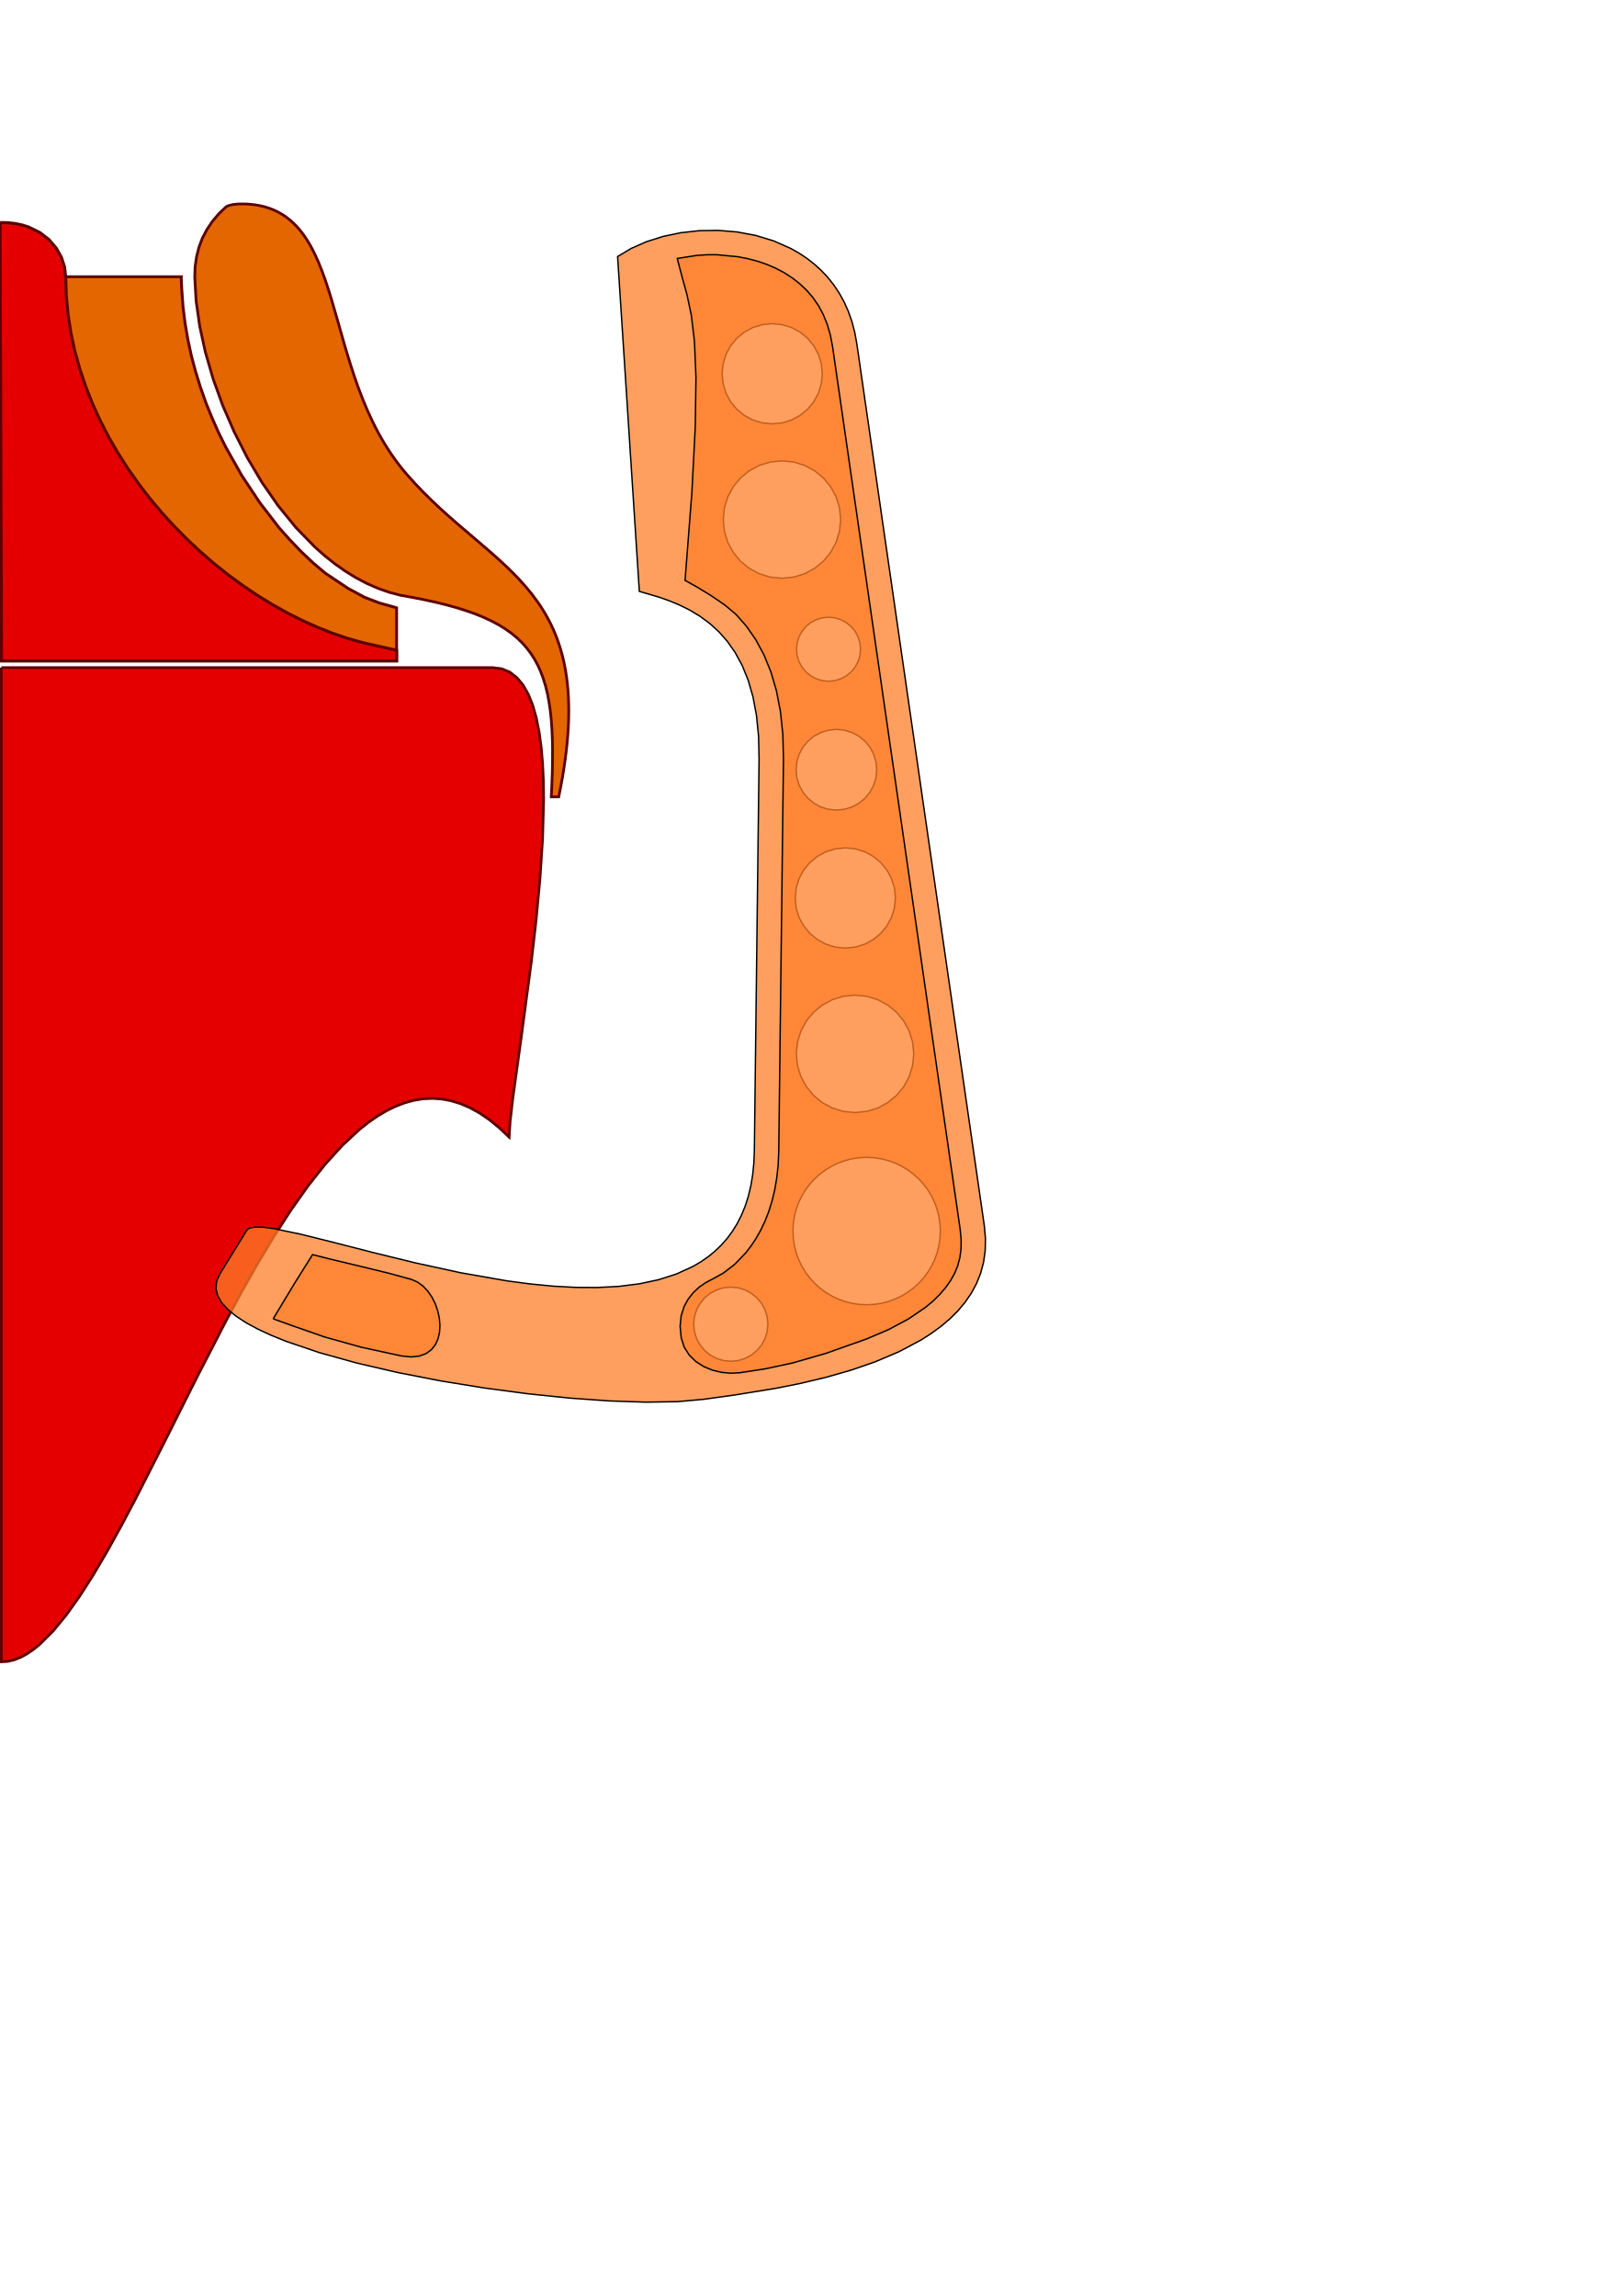
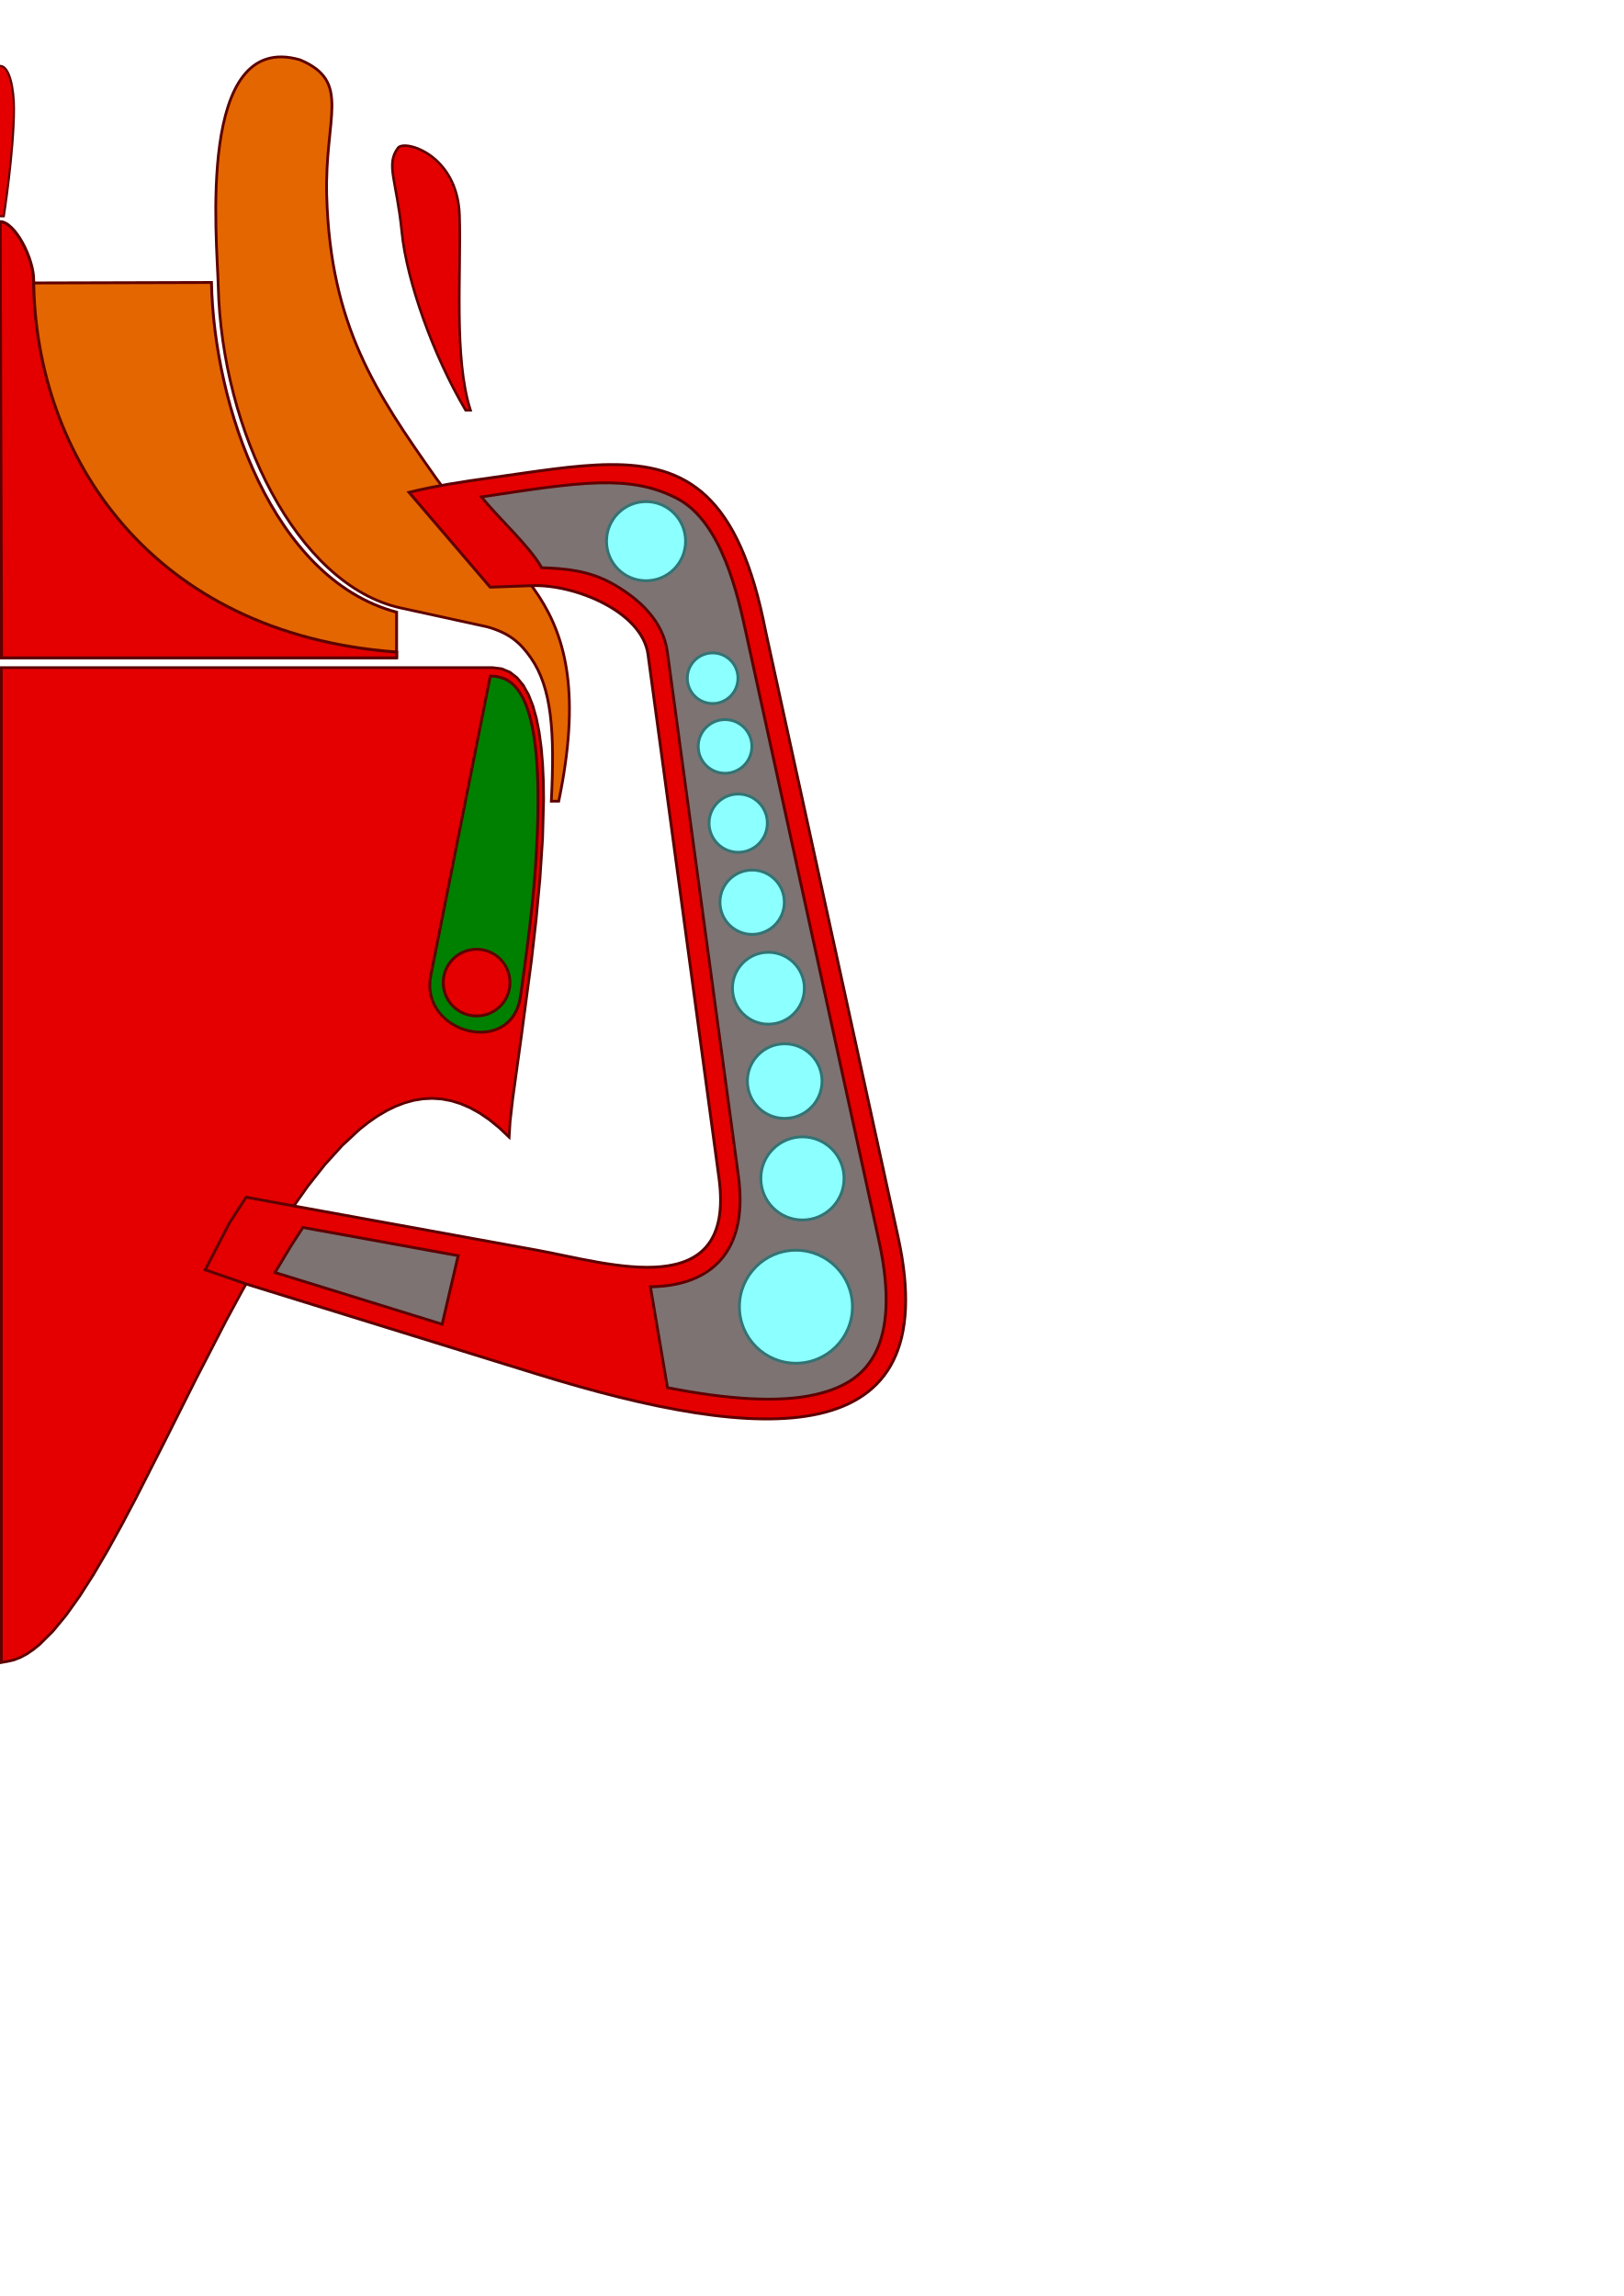
<svg xmlns="http://www.w3.org/2000/svg" width="744.094" height="1052.362" id="svg2" version="1.1">
  <defs id="defs4" />
  <g style="display:inline" id="layer2">
-     <path id="path3793" d="m 0.625,305.996 159.543,0 65.513,0 4.23,0.536 3.738,1.565 3.269,2.531 2.824,3.434 2.402,4.274 2.004,5.051 1.629,5.765 1.277,6.416 0.949,7.005 0.645,7.53 0.364,7.992 0.106,8.391 -0.466,17.729 -1.215,18.571 -1.775,18.908 -2.148,18.742 -4.663,34.972 -3.9,28.263 -1.194,10.356 -0.44,7.167 -4.511,-4.277 -4.48,-3.654 -4.448,-3.048 -4.417,-2.46 -4.386,-1.89 -4.356,-1.338 -4.325,-0.804 -4.295,-0.287 -4.264,0.212 -4.234,0.693 -4.205,1.156 -4.175,1.601 -4.145,2.028 -4.116,2.438 -4.087,2.83 -4.058,3.204 -8.03,7.458 -7.916,8.74 -7.804,9.879 -7.693,10.875 -7.583,11.729 -7.475,12.44 -7.369,13.009 -7.263,13.435 -14.217,27.577 -13.813,27.57 -13.42,26.421 -6.566,12.423 -6.472,11.708 -6.38,10.85 -6.289,9.85 -6.199,8.707 -6.111,7.421 -6.024,5.993 -2.98,2.416 -2.959,2.006 -2.938,1.577 -2.917,1.131 -2.896,0.667 -2.876,0.185 0,-455.668" style="color:#000000;fill:#e40000;fill-opacity:1;fill-rule:nonzero;stroke:#5d0000;stroke-width:1.25;stroke-linecap:butt;stroke-linejoin:miter;stroke-miterlimit:4;stroke-opacity:1;stroke-dasharray:none;stroke-dashoffset:0;marker:none;visibility:visible;display:inline;overflow:visible;enable-background:accumulate" />
+     <path id="path3793" d="m 0.625,305.996 159.543,0 65.513,0 4.23,0.536 3.738,1.565 3.269,2.531 2.824,3.434 2.402,4.274 2.004,5.051 1.629,5.765 1.277,6.416 0.949,7.005 0.645,7.53 0.364,7.992 0.106,8.391 -0.466,17.729 -1.215,18.571 -1.775,18.908 -2.148,18.742 -4.663,34.972 -3.9,28.263 -1.194,10.356 -0.44,7.167 -4.511,-4.277 -4.48,-3.654 -4.448,-3.048 -4.417,-2.46 -4.386,-1.89 -4.356,-1.338 -4.325,-0.804 -4.295,-0.287 -4.264,0.212 -4.234,0.693 -4.205,1.156 -4.175,1.601 -4.145,2.028 -4.116,2.438 -4.087,2.83 -4.058,3.204 -8.03,7.458 -7.916,8.74 -7.804,9.879 -7.693,10.875 -7.583,11.729 -7.475,12.44 -7.369,13.009 -7.263,13.435 -14.217,27.577 -13.813,27.57 -13.42,26.421 -6.566,12.423 -6.472,11.708 -6.38,10.85 -6.289,9.85 -6.199,8.707 -6.111,7.421 -6.024,5.993 -2.98,2.416 -2.959,2.006 -2.938,1.577 -2.917,1.131 -2.896,0.667 -2.876,0.51 0,-445.8 z" style="color:#000000;fill:#e40000;fill-opacity:1;fill-rule:nonzero;stroke:#5d0000;stroke-width:1.25;stroke-linecap:butt;stroke-linejoin:miter;stroke-miterlimit:4;stroke-opacity:1;stroke-dasharray:none;stroke-dashoffset:0;marker:none;visibility:visible;display:inline;overflow:visible;enable-background:accumulate" />
  </g>
  <g style="display:inline" id="layer3">
-     <path style="color:#000000;fill:#e46600;fill-opacity:1;fill-rule:nonzero;stroke:#5d0000;stroke-width:1.255;stroke-linecap:butt;stroke-linejoin:miter;stroke-miterlimit:4;stroke-opacity:1;stroke-dasharray:none;stroke-dashoffset:0;marker:none;visibility:visible;display:inline;overflow:visible;enable-background:accumulate" d="m 110.625,93.469 c -2.964,0.01 -5.293,0.391 -6.875,1.188 l -3.469,3.312 -3,3.562 -2.5,3.75 -2.062,3.938 -1.562,4.156 -1.094,4.375 -0.656,4.562 -0.156,4.781 0.625,10.938 1.656,11.531 2.594,11.906 3.531,12.156 4.406,12.219 5.25,12.094 6,11.812 6.719,11.344 7.438,10.719 8.031,9.875 8.656,8.906 4.531,4.031 4.656,3.719 4.781,3.375 4.906,3.031 5.031,2.656 5.125,2.25 5.219,1.844 5.312,1.375 c 63.496,10.875 72.162,29.126 68.932,92.344 l 3.406,0 C 276.04,268.608 226.651,263.676 186.538,217.557 145.333,170.182 161.049,93.293 110.625,93.469 z" id="path3775" />
+     <path style="color:#000000;fill:#e46600;fill-opacity:1;fill-rule:nonzero;stroke:#5d0000;stroke-width:1.255;stroke-linecap:butt;stroke-linejoin:miter;stroke-miterlimit:4;stroke-opacity:1;stroke-dasharray:none;stroke-dashoffset:0;marker:none;visibility:visible;display:inline;overflow:visible;enable-background:accumulate" d="M 137.53,27.433 C 89.796,13.554 99.517,110.392 100.012,131.111 c 1.587,66.345 35.96,137.124 83.589,147.532 l 39.558,8.645 c 10.189,2.824 15.198,7.219 20.048,14.131 9.7,13.824 11.059,34.191 9.444,65.8 l 3.406,0 C 276.04,270.608 230.431,262.499 199.797,219.082 172.13,179.87 151.426,149.156 149.725,89.915 148.677,53.385 161.219,37.484 137.53,27.433 z" id="path3775" />
  </g>
  <g style="display:inline" id="layer5">
-     <path id="path2987" d="m 0,302.938 181.749,0 0,-24.344 -7.888,-2.224 -6.911,-2.65 -7.66,-4.166 -10.134,-6.773 -5.688,-4.781 -5.438,-5.156 -5.188,-5.406 -4.969,-5.562 -8.906,-11.594 -8.156,-12.312 -7.312,-12.938 -3.312,-6.688 -3.031,-6.844 -2.812,-6.938 -2.5,-7.094 -2.219,-7.156 -1.938,-7.281 -1.594,-7.375 -1.281,-7.469 -0.938,-7.531 -0.562,-7.594 -0.281,-5.594 0.062,-0.625 -83.094,0 z" style="color:#000000;fill:#e46600;fill-opacity:1;fill-rule:nonzero;stroke:#5d0000;stroke-width:1.313;stroke-linecap:butt;stroke-linejoin:miter;stroke-miterlimit:4;stroke-opacity:1;stroke-dasharray:none;stroke-dashoffset:0;marker:none;visibility:visible;display:inline;overflow:visible;enable-background:accumulate" />
+     <path id="path2987" d="m 8.546,300.862 173.203,0 0,-20.268 C 124.754,265.349 98.057,185.759 96.904,129.469 L 8.546,129.711 z" style="color:#000000;fill:#e46600;fill-opacity:1;fill-rule:nonzero;stroke:#5d0000;stroke-width:1.313;stroke-linecap:butt;stroke-linejoin:miter;stroke-miterlimit:4;stroke-opacity:1;stroke-dasharray:none;stroke-dashoffset:0;marker:none;visibility:visible;display:inline;overflow:visible;enable-background:accumulate" />
  </g>
  <g style="display:inline" id="layer4">
-     <path style="color:#000000;fill:#e40000;fill-opacity:1;fill-rule:nonzero;stroke:#5d0000;stroke-width:1.378;stroke-linecap:butt;stroke-linejoin:miter;stroke-miterlimit:4;stroke-opacity:1;stroke-dasharray:none;stroke-dashoffset:0;marker:none;visibility:visible;display:inline;overflow:visible;enable-background:accumulate" d="m 0.051,101.995 3.615,0.084 3.383,0.386 3.151,0.665 2.919,0.922 5.144,2.522 4.217,3.277 3.292,3.85 2.366,4.242 1.442,4.452 0.517,4.481 0.273,8.654 0.804,8.558 1.313,8.45 1.8,8.33 2.265,8.199 2.707,8.056 3.128,7.902 3.526,7.735 3.902,7.557 4.256,7.367 4.588,7.166 4.897,6.953 5.185,6.728 5.45,6.491 5.694,6.243 5.915,5.983 6.113,5.711 6.29,5.427 6.445,5.132 6.577,4.825 6.688,4.506 6.776,4.176 6.842,3.834 6.886,3.48 6.907,3.115 6.907,2.737 6.884,2.348 6.839,1.948 6.773,1.535 9.02,2.014 0,4.857 -181.056,0 L 0.051,101.995" id="path2999" />
+     <path style="color:#000000;fill:#e40000;fill-opacity:1;fill-rule:nonzero;stroke:#5d0000;stroke-width:1.378;stroke-linecap:butt;stroke-linejoin:miter;stroke-miterlimit:4;stroke-opacity:1;stroke-dasharray:none;stroke-dashoffset:0;marker:none;visibility:visible;display:inline;overflow:visible;enable-background:accumulate" d="m 15.393,128.384 c 0.671,80.12 53.34,162.162 166.352,170.492 l 0,2.679 -181.056,0 L 0.051,101.605 c 6.877,0.087 15.454,17.096 15.342,26.779 z" id="path2999" />
  </g>
-   <g id="layer6" style="display:none">
-     <path style="color:#000000;fill:#e40000;fill-opacity:1;fill-rule:nonzero;stroke:#5d0000;stroke-width:1.286;stroke-linecap:butt;stroke-linejoin:miter;stroke-miterlimit:4;stroke-opacity:1;stroke-dasharray:none;stroke-dashoffset:0;marker:none;visibility:visible;display:inline;overflow:visible;enable-background:accumulate" d="m 200.364,218.463 1.645,-13.857 1.266,-13.772 0.889,-13.677 0.515,-13.571 0.144,-13.453 -0.224,-13.325 -0.589,-13.185 -0.951,-13.035 -1.311,-12.873 -1.667,-12.701 -2.021,-12.517 -2.372,-12.322 -2.72,-12.116 -3.065,-11.9 -3.407,-11.672 -3.747,-11.433 6.762,5.095 6.115,5.364 5.493,5.615 4.896,5.847 4.323,6.061 3.775,6.256 3.251,6.434 2.752,6.592 2.278,6.733 1.828,6.855 1.403,6.959 1.002,7.044 0.626,7.111 0.274,7.16 -0.053,7.19 -0.355,7.202 -1.519,14.367 -2.434,14.195 -3.152,13.876 -3.674,13.41 -3.999,12.797 -4.127,12.038 -7.852,21.209 0,0" id="path3814" />
+   <g id="layer6" style="display:inline">
+     <path id="path3042" d="m 213.39,188.057 c -14.917,-25.182 -27.013,-59.369 -29.235,-81.554 -2.41,-24.064 -7.491,-31.046 -1.75,-38.72 2.98,-3.983 27.296,3.1 28.179,30.903 0.842,26.492 -2.714,65.246 5.042,89.371 z" style="color:#000000;fill:#e40000;fill-opacity:1;fill-rule:nonzero;stroke:#5d0000;stroke-width:1.167;stroke-linecap:butt;stroke-linejoin:miter;stroke-miterlimit:4;stroke-opacity:1;stroke-dasharray:none;stroke-dashoffset:0;marker:none;visibility:visible;display:inline;overflow:visible;enable-background:accumulate" />
+   </g>
+   <g id="layer10">
+     <path style="color:#000000;fill:#e40000;fill-opacity:1;fill-rule:nonzero;stroke:#5d0000;stroke-width:0.991;stroke-linecap:butt;stroke-linejoin:miter;stroke-miterlimit:4;stroke-opacity:1;stroke-dasharray:none;stroke-dashoffset:0;marker:none;visibility:visible;display:inline;overflow:visible;enable-background:accumulate" d="m 0,30.2 c 4.426,0 6.399,10.594 6.399,19.601 0,19.39 -4.654,49.299 -4.654,49.299 l -3.49,0 c 0,0 -4.654,-29.909 -4.654,-49.299 0,-9.007 1.972,-19.601 6.399,-19.601 z" id="path3017" />
+   </g>
+   <g id="layer11">
+     <path style="color:#000000;fill:#008000;fill-opacity:1;fill-rule:nonzero;stroke:#5d0000;stroke-width:1.313;stroke-linecap:butt;stroke-linejoin:miter;stroke-miterlimit:4;stroke-opacity:1;stroke-dasharray:none;stroke-dashoffset:0;marker:none;visibility:visible;display:inline;overflow:visible;enable-background:accumulate" d="M 224.688 309.875 L 197.406 447.125 C 192.129 473.679 234.55 484.81 238.531 456.656 C 242.953 425.394 245.478 404.72 246.344 379.156 C 248.449 316.97 235.227 309.93 224.688 309.875 z M 218.406 435.094 C 226.846 435.094 233.688 441.936 233.688 450.375 C 233.688 458.814 226.846 465.656 218.406 465.656 C 209.967 465.656 203.125 458.814 203.125 450.375 C 203.125 441.936 209.967 435.094 218.406 435.094 z " id="path3036" />
+   </g>
+   <g id="layer7" style="display:inline">
+     <path style="color:#000000;fill:#e40000;fill-opacity:1;fill-rule:nonzero;stroke:#5d0000;stroke-width:1.313;stroke-linecap:butt;stroke-linejoin:miter;stroke-miterlimit:4;stroke-opacity:1;stroke-dasharray:none;stroke-dashoffset:0;marker:none;visibility:visible;display:inline;overflow:visible;enable-background:accumulate" d="M 279.344 212.938 C 263.295 213.087 244.902 216.215 224.219 219.094 C 211.656 220.842 200.025 222.604 187.438 225.656 L 224.625 269.125 L 243.562 268.438 C 263.015 267.6 294.289 280.188 296.969 299.969 L 329.5 539.969 C 337.387 598.187 278.947 578.993 246.156 573.031 L 134.656 552.75 L 112.781 548.719 L 105.188 560.438 L 94.031 582.031 L 112.781 588.5 L 246.156 629.812 C 348.685 661.582 433.486 667.303 411.562 567.031 L 350.781 289 C 338.628 226.631 314.65 212.609 279.344 212.938 z M 296.062 229.906 C 306.078 229.906 314.188 238.047 314.188 248.062 C 314.188 258.078 306.078 266.188 296.062 266.188 C 286.047 266.188 277.938 258.078 277.938 248.062 C 277.938 238.047 286.047 229.906 296.062 229.906 z M 326.594 299.25 C 333.005 299.25 338.188 304.433 338.188 310.844 C 338.188 317.255 333.005 322.469 326.594 322.469 C 320.183 322.469 314.969 317.255 314.969 310.844 C 314.969 304.433 320.183 299.25 326.594 299.25 z M 332.281 329.812 C 339.077 329.812 344.562 335.33 344.562 342.125 C 344.562 348.92 339.077 354.438 332.281 354.438 C 325.486 354.438 319.969 348.92 319.969 342.125 C 319.969 335.33 325.486 329.812 332.281 329.812 z M 338.312 363.938 C 345.685 363.938 351.656 369.909 351.656 377.281 C 351.656 384.653 345.685 390.656 338.312 390.656 C 330.94 390.656 324.938 384.653 324.938 377.281 C 324.938 369.909 330.94 363.938 338.312 363.938 z M 344.688 398.781 C 352.829 398.781 359.438 405.39 359.438 413.531 C 359.438 421.673 352.829 428.281 344.688 428.281 C 336.546 428.281 329.938 421.673 329.938 413.531 C 329.938 405.39 336.546 398.781 344.688 398.781 z M 352.125 436.469 C 361.228 436.469 368.625 443.866 368.625 452.969 C 368.625 462.071 361.228 469.438 352.125 469.438 C 343.022 469.438 335.656 462.071 335.656 452.969 C 335.656 443.866 343.022 436.469 352.125 436.469 z M 359.594 478.406 C 369.044 478.406 376.719 486.081 376.719 495.531 C 376.719 504.982 369.044 512.625 359.594 512.625 C 350.143 512.625 342.5 504.982 342.5 495.531 C 342.5 486.081 350.143 478.406 359.594 478.406 z M 367.75 521.062 C 378.28 521.062 386.812 529.595 386.812 540.125 C 386.812 550.655 378.28 559.188 367.75 559.188 C 357.22 559.188 348.656 550.655 348.656 540.125 C 348.656 529.595 357.22 521.062 367.75 521.062 z M 364.75 573.031 C 379.06 573.031 390.656 584.628 390.656 598.938 C 390.656 613.247 379.06 624.844 364.75 624.844 C 350.44 624.844 338.844 613.247 338.844 598.938 C 338.844 584.628 350.44 573.031 364.75 573.031 z " id="path3020" />
  </g>
  <g id="layer8" style="display:none">
-     <path d="m -117.257,1305.209 -2.568,-0.989 -2.352,-1.79 -2.147,-2.553 -1.954,-3.277 -1.773,-3.962 -1.604,-4.607 -2.746,-10.994 -2.207,-13.106 -1.762,-14.906 -1.41,-16.393 -1.151,-17.567 -1.898,-37.405 -1.979,-38.348 -1.252,-18.745 -1.552,-18.043 -1.945,-17.027 -2.43,-15.699 -1.54,-7.445 -1.896,-7.41 -2.22,-7.368 -2.512,-7.321 -5.773,-14.472 -6.557,-14.205 -7.086,-13.886 -7.358,-13.517 -14.51,-25.723 -6.64,-12.104 -5.889,-11.531 -4.881,-10.908 -3.618,-10.234 -1.255,-4.848 -0.844,-4.66 -0.4,-4.466 0.076,-4.266 0.584,-4.059 1.123,-3.846 1.695,-3.627 2.299,-3.401 2.432,-2.444 2.923,-1.869 3.394,-1.327 3.844,-0.817 4.273,-0.339 4.681,0.106 5.069,0.519 5.435,0.9 11.888,2.812 13.105,3.946 14.155,4.822 15.04,5.438 32.067,11.691 16.694,5.735 16.913,5.317 16.965,4.64 16.851,3.703 8.331,1.42 8.24,1.089 8.128,0.725 7.995,0.329 7.995,-0.329 8.128,-0.725 8.24,-1.089 8.331,-1.42 16.851,-3.703 16.965,-4.64 16.913,-5.317 16.694,-5.735 32.067,-11.691 15.04,-5.438 14.155,-4.822 13.105,-3.946 11.888,-2.812 5.435,-0.9 5.069,-0.519 4.681,-0.106 4.273,0.339 3.844,0.817 3.394,1.327 2.923,1.869 2.432,2.444 2.299,3.401 1.695,3.627 1.123,3.846 0.584,4.059 0.076,4.266 -0.4,4.466 -0.844,4.66 -1.255,4.848 -3.618,10.234 -4.881,10.908 -5.889,11.531 -6.64,12.104 -14.51,25.723 -7.358,13.517 -7.086,13.886 -6.557,14.205 -5.773,14.472 -2.512,7.321 -2.22,7.368 -1.896,7.41 -1.54,7.445 -2.43,15.699 -1.945,17.027 -1.552,18.043 -1.252,18.745 -1.979,38.348 -1.898,37.405 -1.151,17.567 -1.41,16.393 -1.762,14.906 -2.207,13.106 -2.746,10.994 -1.604,4.607 -1.773,3.962 -1.954,3.277 -2.147,2.553 -2.352,1.79 -2.568,0.989 -2.76,0.156 -2.766,-0.68 -2.778,-1.461 -2.794,-2.188 -2.817,-2.86 -2.845,-3.478 -5.794,-8.59 -5.972,-10.407 -6.193,-11.787 -13.225,-25.973 -7.12,-13.314 -7.518,-12.95 -7.959,-12.151 -4.159,-5.64 -4.285,-5.276 -4.418,-4.859 -4.555,-4.386 -4.699,-3.859 -4.847,-3.278 -5.002,-2.642 -5.162,-1.952 -5.327,-1.207 -5.498,-0.408 -5.498,0.408 -5.327,1.207 -5.162,1.952 -5.002,2.642 -4.847,3.278 -4.699,3.859 -4.555,4.386 -4.418,4.859 -4.285,5.276 -4.159,5.64 -7.959,12.151 -7.518,12.95 -7.12,13.314 -13.225,25.973 -6.193,11.787 -5.972,10.407 -5.794,8.59 -2.845,3.478 -2.817,2.86 -2.794,2.188 -2.778,1.461 -2.766,0.68 -2.76,-0.156 0,0" style="color:#000000;fill:#e40000;fill-opacity:1;fill-rule:nonzero;stroke:#5d0000;stroke-width:1.175;stroke-linecap:butt;stroke-linejoin:miter;stroke-miterlimit:4;stroke-opacity:1;stroke-dasharray:none;stroke-dashoffset:0;marker:none;visibility:visible;display:inline;overflow:visible;enable-background:accumulate" id="path3030" />
-   </g>
-   <g id="layer7" style="display:inline">
-     <path id="path3119" style="fill:#ff7f2a;fill-opacity:0.747;stroke:#000000;stroke-width:0.643;stroke-linejoin:round;stroke-miterlimit:4;stroke-opacity:1;display:inline" d="M376.842 171.318L376.375 175.946L375.037 180.257L372.919 184.158L370.115 187.557L366.716 190.362L362.815 192.479L358.504 193.818L353.875 194.284L349.247 193.818L344.936 192.479L341.034 190.362L337.635 187.557L334.831 184.158L332.713 180.257L331.375 175.946L330.909 171.318L331.375 166.689L332.713 162.378L334.831 158.477L337.635 155.078L341.034 152.273L344.936 150.156L349.247 148.818L353.875 148.351L358.504 148.818L362.815 150.156L366.716 152.273L370.115 155.078L372.919 158.477L375.037 162.378L376.375 166.689L376.842 171.318L376.842 171.318M385.256 238.144L384.709 243.568L383.141 248.62L380.659 253.192L377.373 257.176L373.389 260.462L368.817 262.944L363.765 264.512L358.341 265.059L352.916 264.512L347.864 262.944L343.292 260.462L339.308 257.176L336.022 253.192L333.54 248.62L331.972 243.568L331.425 238.144L331.972 232.719L333.54 227.667L336.022 223.095L339.308 219.111L343.292 215.825L347.864 213.343L352.916 211.775L358.341 211.228L363.765 211.775L368.817 213.343L373.389 215.825L377.373 219.111L380.659 223.095L383.141 227.667L384.709 232.719L385.256 238.144L385.256 238.144M394.366 297.577L394.068 300.534L393.213 303.289L391.86 305.781L390.068 307.953L387.896 309.744L385.404 311.097L382.649 311.952L379.692 312.25L376.735 311.952L373.98 311.097L371.488 309.744L369.316 307.953L367.525 305.781L366.172 303.289L365.317 300.534L365.019 297.577L365.317 294.62L366.172 291.865L367.525 289.373L369.316 287.201L371.488 285.409L373.98 284.056L376.735 283.201L379.692 282.903L382.649 283.201L385.404 284.056L387.896 285.409L390.068 287.201L391.86 289.373L393.213 291.865L394.068 294.62L394.366 297.577L394.366 297.577M351.912 606.939L351.566 610.367L350.575 613.559L349.007 616.448L346.931 618.965L344.414 621.042L341.525 622.61L338.332 623.601L334.905 623.946L331.477 623.601L328.285 622.61L325.396 621.042L322.879 618.965L320.802 616.448L319.234 613.559L318.243 610.367L317.897 606.939L318.243 603.511L319.234 600.319L320.802 597.43L322.879 594.913L325.396 592.836L328.285 591.268L331.477 590.277L334.905 589.932L338.332 590.277L341.525 591.268L344.414 592.836L346.931 594.913L349.007 597.43L350.575 600.319L351.566 603.511L351.912 606.939L351.912 606.939M401.799 352.806L401.423 356.534L400.345 360.006L398.64 363.148L396.381 365.885L393.644 368.144L390.502 369.849L387.03 370.927L383.302 371.303L379.574 370.927L376.102 369.849L372.96 368.144L370.223 365.885L367.964 363.148L366.259 360.006L365.181 356.534L364.805 352.806L365.181 349.078L366.259 345.606L367.964 342.464L370.223 339.726L372.96 337.468L376.102 335.762L379.574 334.685L383.302 334.309L387.03 334.685L390.502 335.762L393.644 337.468L396.381 339.726L398.64 342.464L400.345 345.606L401.423 349.078L401.799 352.806L401.799 352.806M410.34 411.578L409.873 416.207L408.535 420.518L406.417 424.419L403.613 427.818L400.214 430.622L396.313 432.74L392.002 434.078L387.373 434.545L382.744 434.078L378.433 432.74L374.532 430.622L371.133 427.818L368.329 424.419L366.211 420.518L364.873 416.207L364.406 411.578L364.873 406.949L366.211 402.638L368.329 398.737L371.133 395.338L374.532 392.534L378.433 390.416L382.744 389.078L387.373 388.611L392.002 389.078L396.313 390.416L400.214 392.534L403.613 395.338L406.417 398.737L408.535 402.638L409.873 406.949L410.34 411.578L410.34 411.578M418.754 483.024L418.207 488.449L416.639 493.501L414.157 498.073L410.871 502.057L406.887 505.343L402.315 507.825L397.263 509.393L391.838 509.94L386.414 509.393L381.362 507.825L376.79 505.343L372.806 502.057L369.52 498.073L367.038 493.501L365.47 488.449L364.923 483.024L365.47 477.6L367.038 472.548L369.52 467.976L372.806 463.992L376.79 460.705L381.362 458.224L386.414 456.655L391.838 456.109L397.263 456.655L402.315 458.224L406.887 460.705L410.871 463.992L414.157 467.976L416.639 472.548L418.207 477.6L418.754 483.024L418.754 483.024M430.938 564.257L430.763 567.711L430.252 571.064L429.419 574.302L428.283 577.405L426.861 580.358L425.169 583.143L423.224 585.743L421.044 588.142L418.646 590.322L416.045 592.267L413.26 593.959L410.307 595.381L407.204 596.517L403.967 597.349L400.613 597.861L397.159 598.035L393.706 597.861L390.352 597.349L387.115 596.517L384.011 595.381L381.058 593.959L378.273 592.267L375.673 590.322L373.274 588.142L371.094 585.743L369.15 583.143L367.458 580.358L366.035 577.405L364.899 574.302L364.067 571.064L363.555 567.711L363.381 564.257L363.555 560.803L364.067 557.449L364.899 554.212L366.035 551.109L367.458 548.156L369.15 545.371L371.094 542.771L373.274 540.372L375.673 538.192L378.273 536.247L381.058 534.555L384.011 533.133L387.115 531.997L390.352 531.165L393.706 530.653L397.159 530.478L400.613 530.653L403.967 531.165L407.204 531.997L410.307 533.133L413.26 534.555L416.045 536.247L418.646 538.192L421.044 540.372L423.224 542.771L425.169 545.371L426.861 548.156L428.283 551.109L429.419 554.212L430.252 557.449L430.763 560.803L430.938 564.257L430.938 564.257M392.643 157.456L391.685 152.223L390.382 147.299L388.752 142.679L386.815 138.358L384.587 134.329L382.089 130.589L379.339 127.132L376.355 123.953L373.156 121.046L369.76 118.407L366.187 116.03L362.454 113.911L354.585 110.423L346.303 107.902L337.756 106.307L329.093 105.596L320.464 105.728L312.016 106.663L303.899 108.357L296.262 110.772L289.253 113.864L283.022 117.594L292.987 271.063L302.009 273.706L306.693 275.359L311.411 277.318L316.098 279.647L320.694 282.411L325.135 285.674L329.36 289.5L333.305 293.952L336.908 299.095L340.108 304.993L342.841 311.709L345.046 319.309L346.659 327.857L347.618 337.415L347.862 348.049L345.698 527.383L345.467 533.098L344.924 538.485L344.078 543.552L342.938 548.307L341.516 552.757L339.82 556.911L337.861 560.778L335.649 564.363L333.193 567.677L330.503 570.726L327.59 573.519L324.464 576.063L321.133 578.367L317.609 580.439L310.018 583.917L301.77 586.561L292.944 588.434L283.621 589.601L273.878 590.126L263.796 590.071L253.453 589.502L242.929 588.481L232.303 587.073L211.063 583.349L190.366 578.841L170.846 574.058L153.139 569.512L137.877 565.712L125.696 563.169L120.958 562.528L117.228 562.393L114.586 562.828L113.697 563.278L113.109 563.895L100.715 583.989L99.247 587.331L98.948 590.63L99.756 593.88L101.607 597.076L104.439 600.212L108.189 603.283L112.794 606.282L118.192 609.204L124.32 612.043L131.115 614.794L146.454 620.007L163.709 624.798L182.377 629.121L201.957 632.93L221.945 636.18L241.841 638.825L261.142 640.82L279.346 642.119L295.951 642.676L310.455 642.445L322.356 641.382L336.632 639.404L356.066 636.237L366.992 634.038L378.338 631.338L389.814 628.069L401.129 624.163L411.994 619.551L422.118 614.166L426.812 611.163L431.213 607.94L435.283 604.491L438.987 600.805L442.288 596.876L445.15 592.693L447.538 588.249L449.414 583.535L450.742 578.543L451.487 573.264L451.612 567.69L451.08 561.812L392.643 157.456" />
+     <path style="color:#000000;fill:#e40000;fill-opacity:1;fill-rule:nonzero;stroke:#5d0000;stroke-width:1.313;stroke-linecap:butt;stroke-linejoin:miter;stroke-miterlimit:4;stroke-opacity:1;stroke-dasharray:none;stroke-dashoffset:0;marker:none;visibility:visible;display:inline;overflow:visible;enable-background:accumulate" d="m 83.298,128.842 c 0.286,15.623 3.679,41.659 12.072,59.556 -15.55,-19.125 -19.125,-50.529 -19.114,-59.154 0.008,-6.575 6.918,-7.182 7.042,-0.402 z" id="path3044" />
  </g>
  <g id="layer9" style="display:inline">
-     <path id="path3997" style="fill:#ff7f2a;fill-opacity:0.747;stroke:#000000;stroke-width:0.643;stroke-linejoin:round;stroke-miterlimit:4;stroke-opacity:1;display:inline" d="M125.186 604.478L133.864 607.592L148.669 612.768L165.561 617.498L184.0 621.5L188.439 621.941L192.175 621.547L195.24 620.42L197.666 618.665L199.485 616.385L200.728 613.685L201.428 610.669L201.617 607.44L201.327 604.103L200.589 600.76L199.437 597.518L197.901 594.478L196.014 591.745L193.807 589.424L191.313 587.618L188.564 586.43L178.618 583.7L168.983 581.328L151.188 577.062L143.252 575.053L135.065 588.074L125.186 604.478L125.186 604.478M328.723 116.768L324.007 116.769L319.348 117.066L310.349 118.465L312.587 126.96L314.815 135.028L316.784 144.305L318.243 156.424L318.939 173.02L318.621 195.728L317.039 226.181L313.941 266.014L319.275 268.983L325.792 272.954L332.219 277.354L337.286 281.612L342.035 286.995L346.32 293.157L350.083 300.129L353.266 307.94L355.811 316.62L357.66 326.199L358.754 336.707L359.036 348.175L356.88 527.518L356.613 533.83L355.991 539.761L355.042 545.319L353.795 550.509L352.281 555.338L350.528 559.811L348.567 563.935L346.425 567.716L344.134 571.159L341.721 574.272L336.652 579.528L331.453 583.534L326.359 586.338L323.452 587.852L320.544 589.858L317.797 592.371L315.373 595.41L313.436 598.991L312.149 603.132L311.674 607.849L312.174 613.16L313.56 617.485L315.863 621.12L318.907 624.078L322.517 626.372L326.517 628.016L330.731 629.024L334.983 629.409L339.096 629.185L350.648 627.415L363.375 624.673L378.47 620.317L397.13 613.706L407.182 609.419L416.319 604.542L424.268 599.122L427.711 596.223L430.755 593.206L433.398 590.104L435.651 586.915L437.496 583.594L438.916 580.095L439.894 576.371L440.413 572.377L440.456 568.066L440.005 563.393L381.567 159.05L380.532 153.601L379.093 148.647L377.272 144.156L375.091 140.094L372.573 136.429L369.741 133.128L366.617 130.158L363.223 127.487L359.564 125.104L355.65 123.021L351.515 121.236L347.194 119.749L342.72 118.56L338.127 117.667L328.723 116.768L328.723 116.768" />
+     <path style="color:#000000;fill:#00ffff;fill-opacity:0.453;fill-rule:nonzero;stroke:#5d0000;stroke-width:1.313;stroke-linecap:butt;stroke-linejoin:miter;stroke-miterlimit:4;stroke-opacity:1;stroke-dashoffset:0;marker:none;visibility:visible;display:inline;overflow:visible;enable-background:accumulate" d="m 220.653,227.746 c 7.23,9.302 21.918,22.383 27.567,32.477 11.103,0.347 21.951,1.371 32.654,7.433 12.02,6.808 23.011,16.905 24.938,31.125 l 32.531,240 c 2.16,15.944 -0.051,28.421 -6.875,37.219 -6.824,8.798 -17.258,12.464 -27.531,13.469 -1.936,0.189 -3.9,0.3 -5.875,0.344 l 7.812,46.219 c 27.254,5.365 50.862,7.018 67.656,3.188 13.868,-3.163 22.664,-9.1 27.844,-19.562 5.18,-10.463 6.697,-26.808 1.469,-50.719 L 342.062,290.906 c -3.818,-17.461 -11.07,-51.59 -31.716,-62.394 -21.646,-11.327 -44.717,-7.547 -89.693,-0.766 z m -81.841,334.848 -5.375,8.281 -0.062,0.125 -0.094,0.125 -7.188,12 -0.062,0.125 76.594,23.719 7.344,-31.438 -71.156,-12.938 z" id="path3197" />
  </g>
  <g id="layer1" style="display:none">
    <path transform="matrix(1.058212,0,0,1.058212,-2.2265625e-6,-3.712736)" style="fill:none;stroke:#000000;stroke-width:1;stroke-linejoin:round;stroke-miterlimit:4;stroke-opacity:1;stroke-dasharray:none;display:inline" id="path3006" d="m 239.173,63.78 a 239.173,239.173 0 1 1 -478.346,0 239.173,239.173 0 1 1 478.346,0 z" />
    <path d="m 239.173,63.78 a 239.173,239.173 0 1 1 -478.346,0 239.173,239.173 0 1 1 478.346,0 z" id="path3812" style="fill:none;stroke:#000000;stroke-width:1;stroke-linejoin:round;stroke-miterlimit:4;stroke-opacity:1;stroke-dasharray:none;display:inline" transform="matrix(0.7879433,0,0,0.7879433,-2.2265625e-6,13.52485)" />
    <path d="m 239.173,63.78 a 239.173,239.173 0 1 1 -478.346,0 239.173,239.173 0 1 1 478.346,0 z" id="path3028" style="fill:none;stroke:#000000;stroke-width:1;stroke-linejoin:round;stroke-miterlimit:4;stroke-opacity:1;stroke-dasharray:none;display:inline" transform="matrix(1.294933,0,0,1.294933,274.8333,298.5283)" />
    <path style="color:#000000;fill:#e40000;fill-opacity:1;fill-rule:nonzero;stroke:#5d0000;stroke-width:1.143;stroke-linecap:butt;stroke-linejoin:miter;stroke-miterlimit:4;stroke-opacity:1;stroke-dasharray:none;stroke-dashoffset:0;marker:none;visibility:visible;display:inline;overflow:visible;enable-background:accumulate" d="m 366.357,85.76 74.537,554.133" id="path3081" />
    <path id="path3115" d="m 366.357,85.76 -3.038,554.133" style="color:#000000;fill:#e40000;fill-opacity:1;fill-rule:nonzero;stroke:#5d0000;stroke-width:1.143;stroke-linecap:butt;stroke-linejoin:miter;stroke-miterlimit:4;stroke-opacity:1;stroke-dasharray:none;stroke-dashoffset:0;marker:none;visibility:visible;display:inline;overflow:visible;enable-background:accumulate" />
  </g>
</svg>
